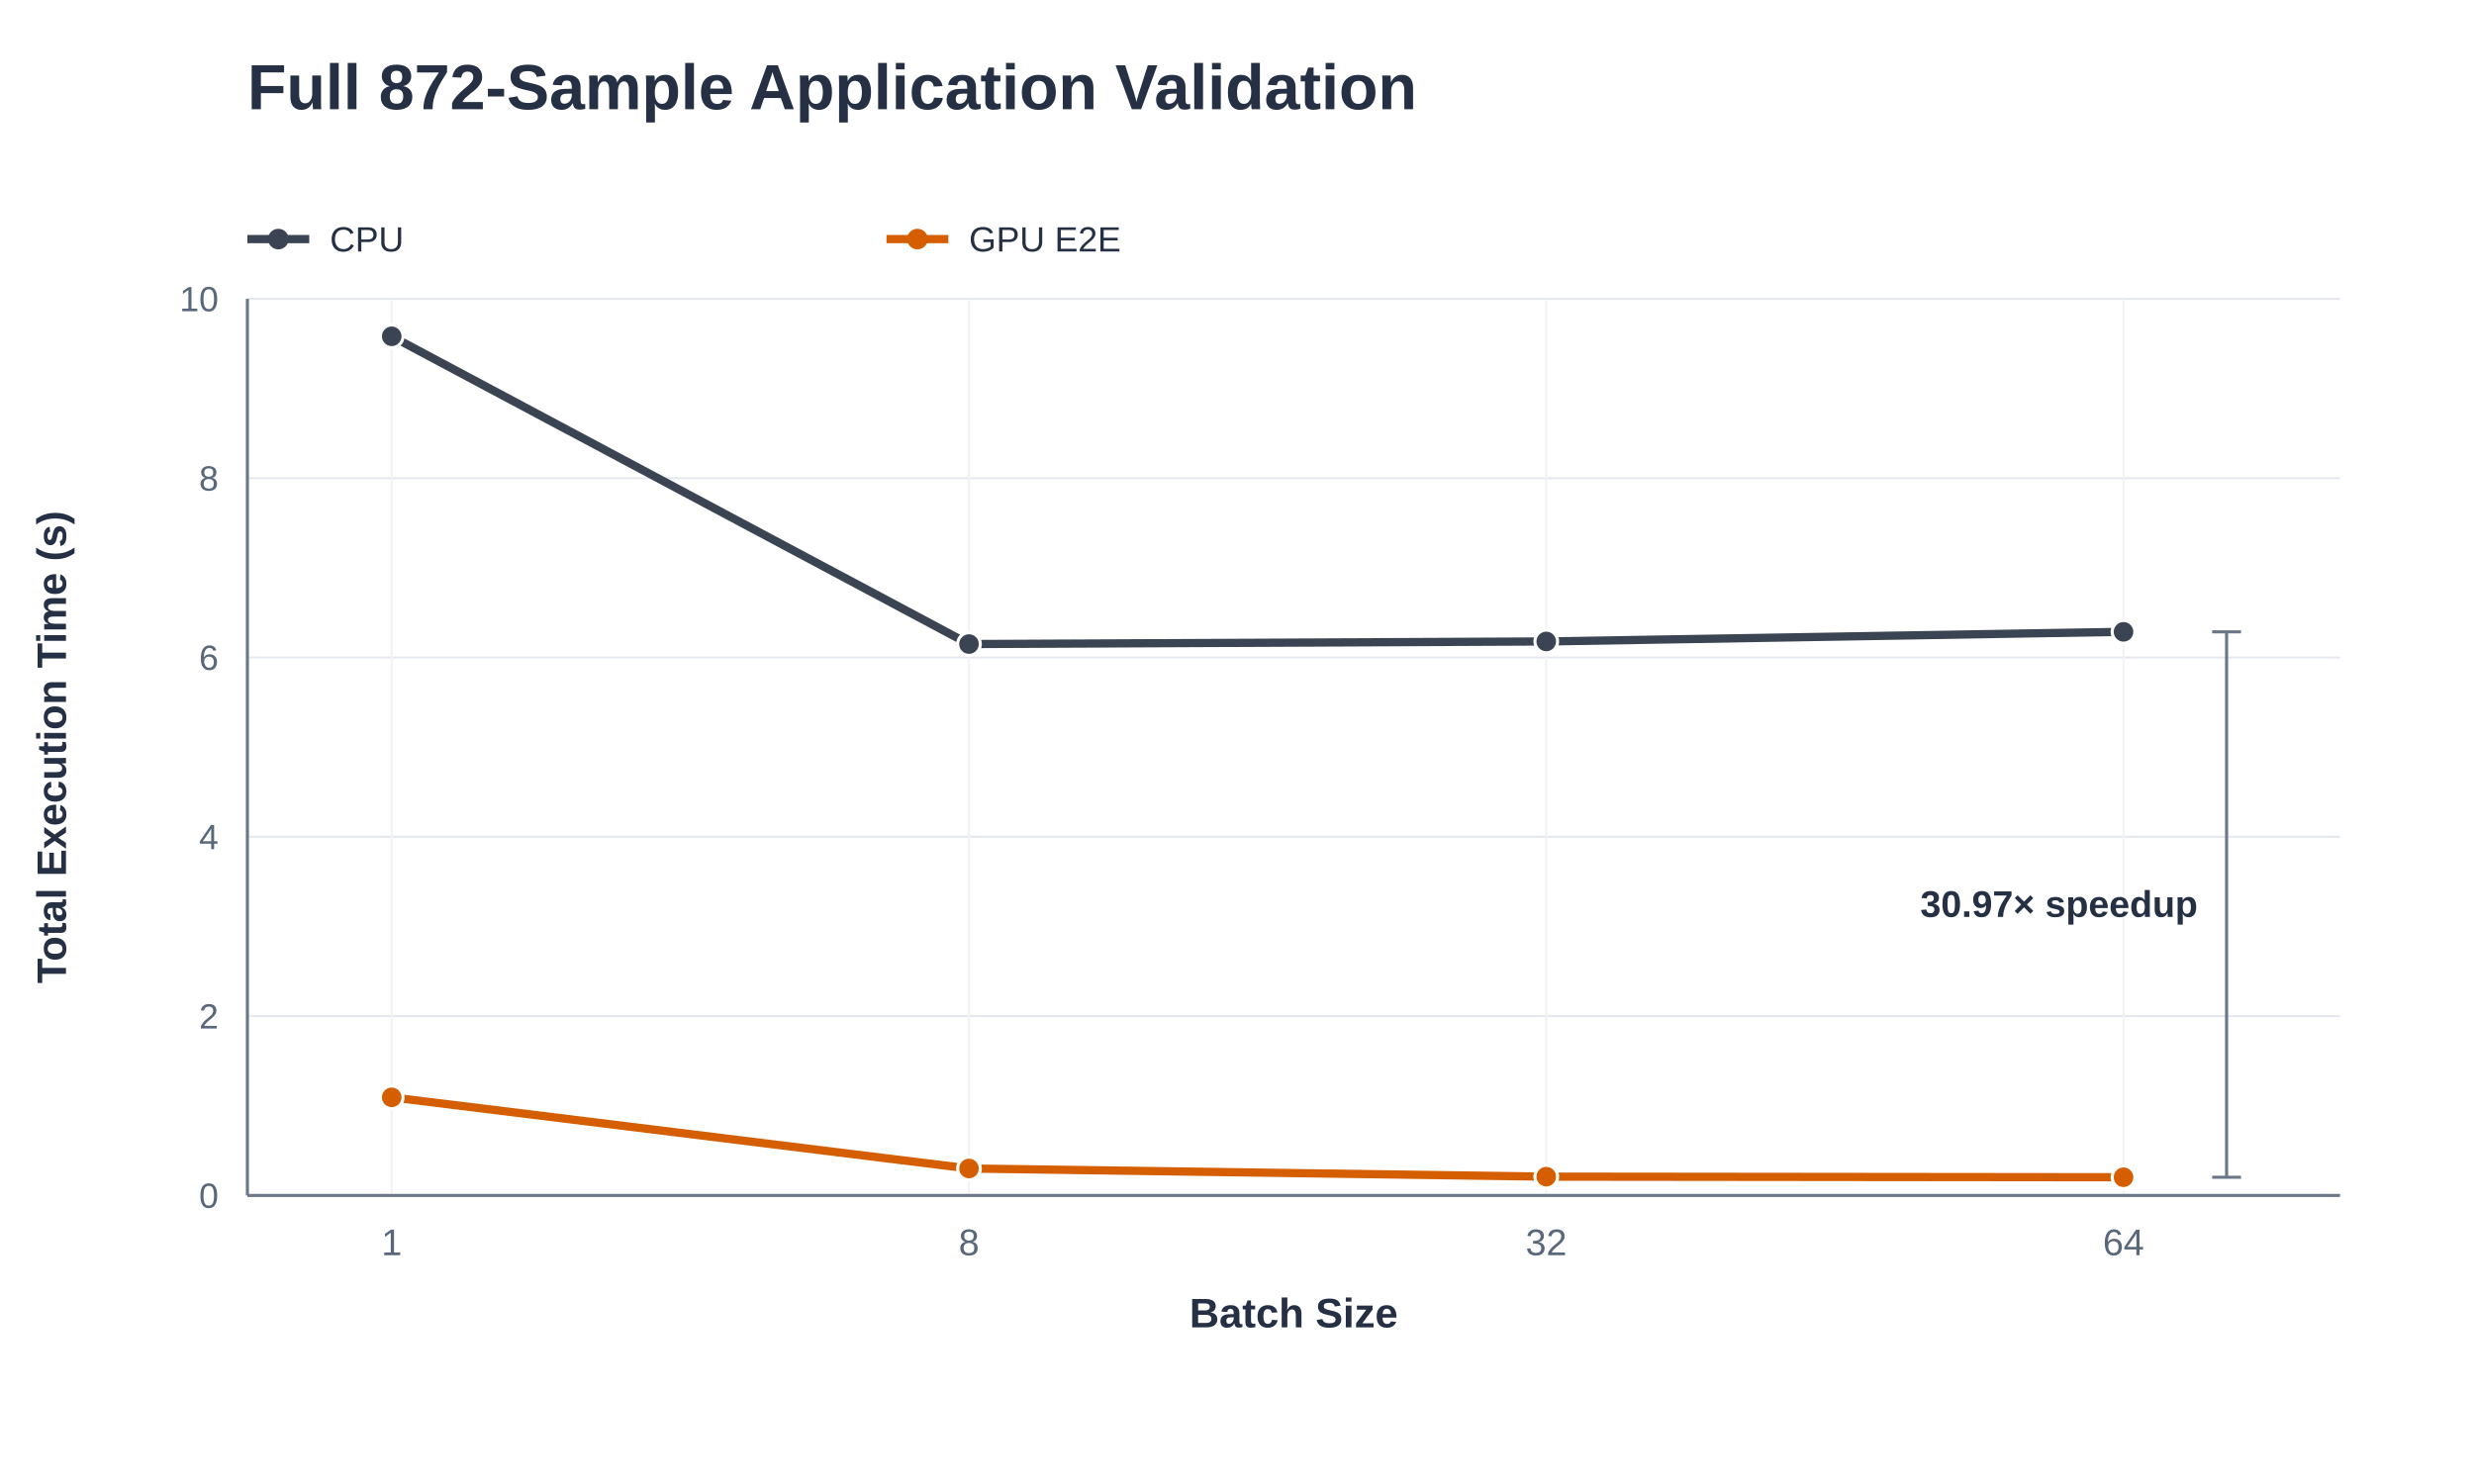
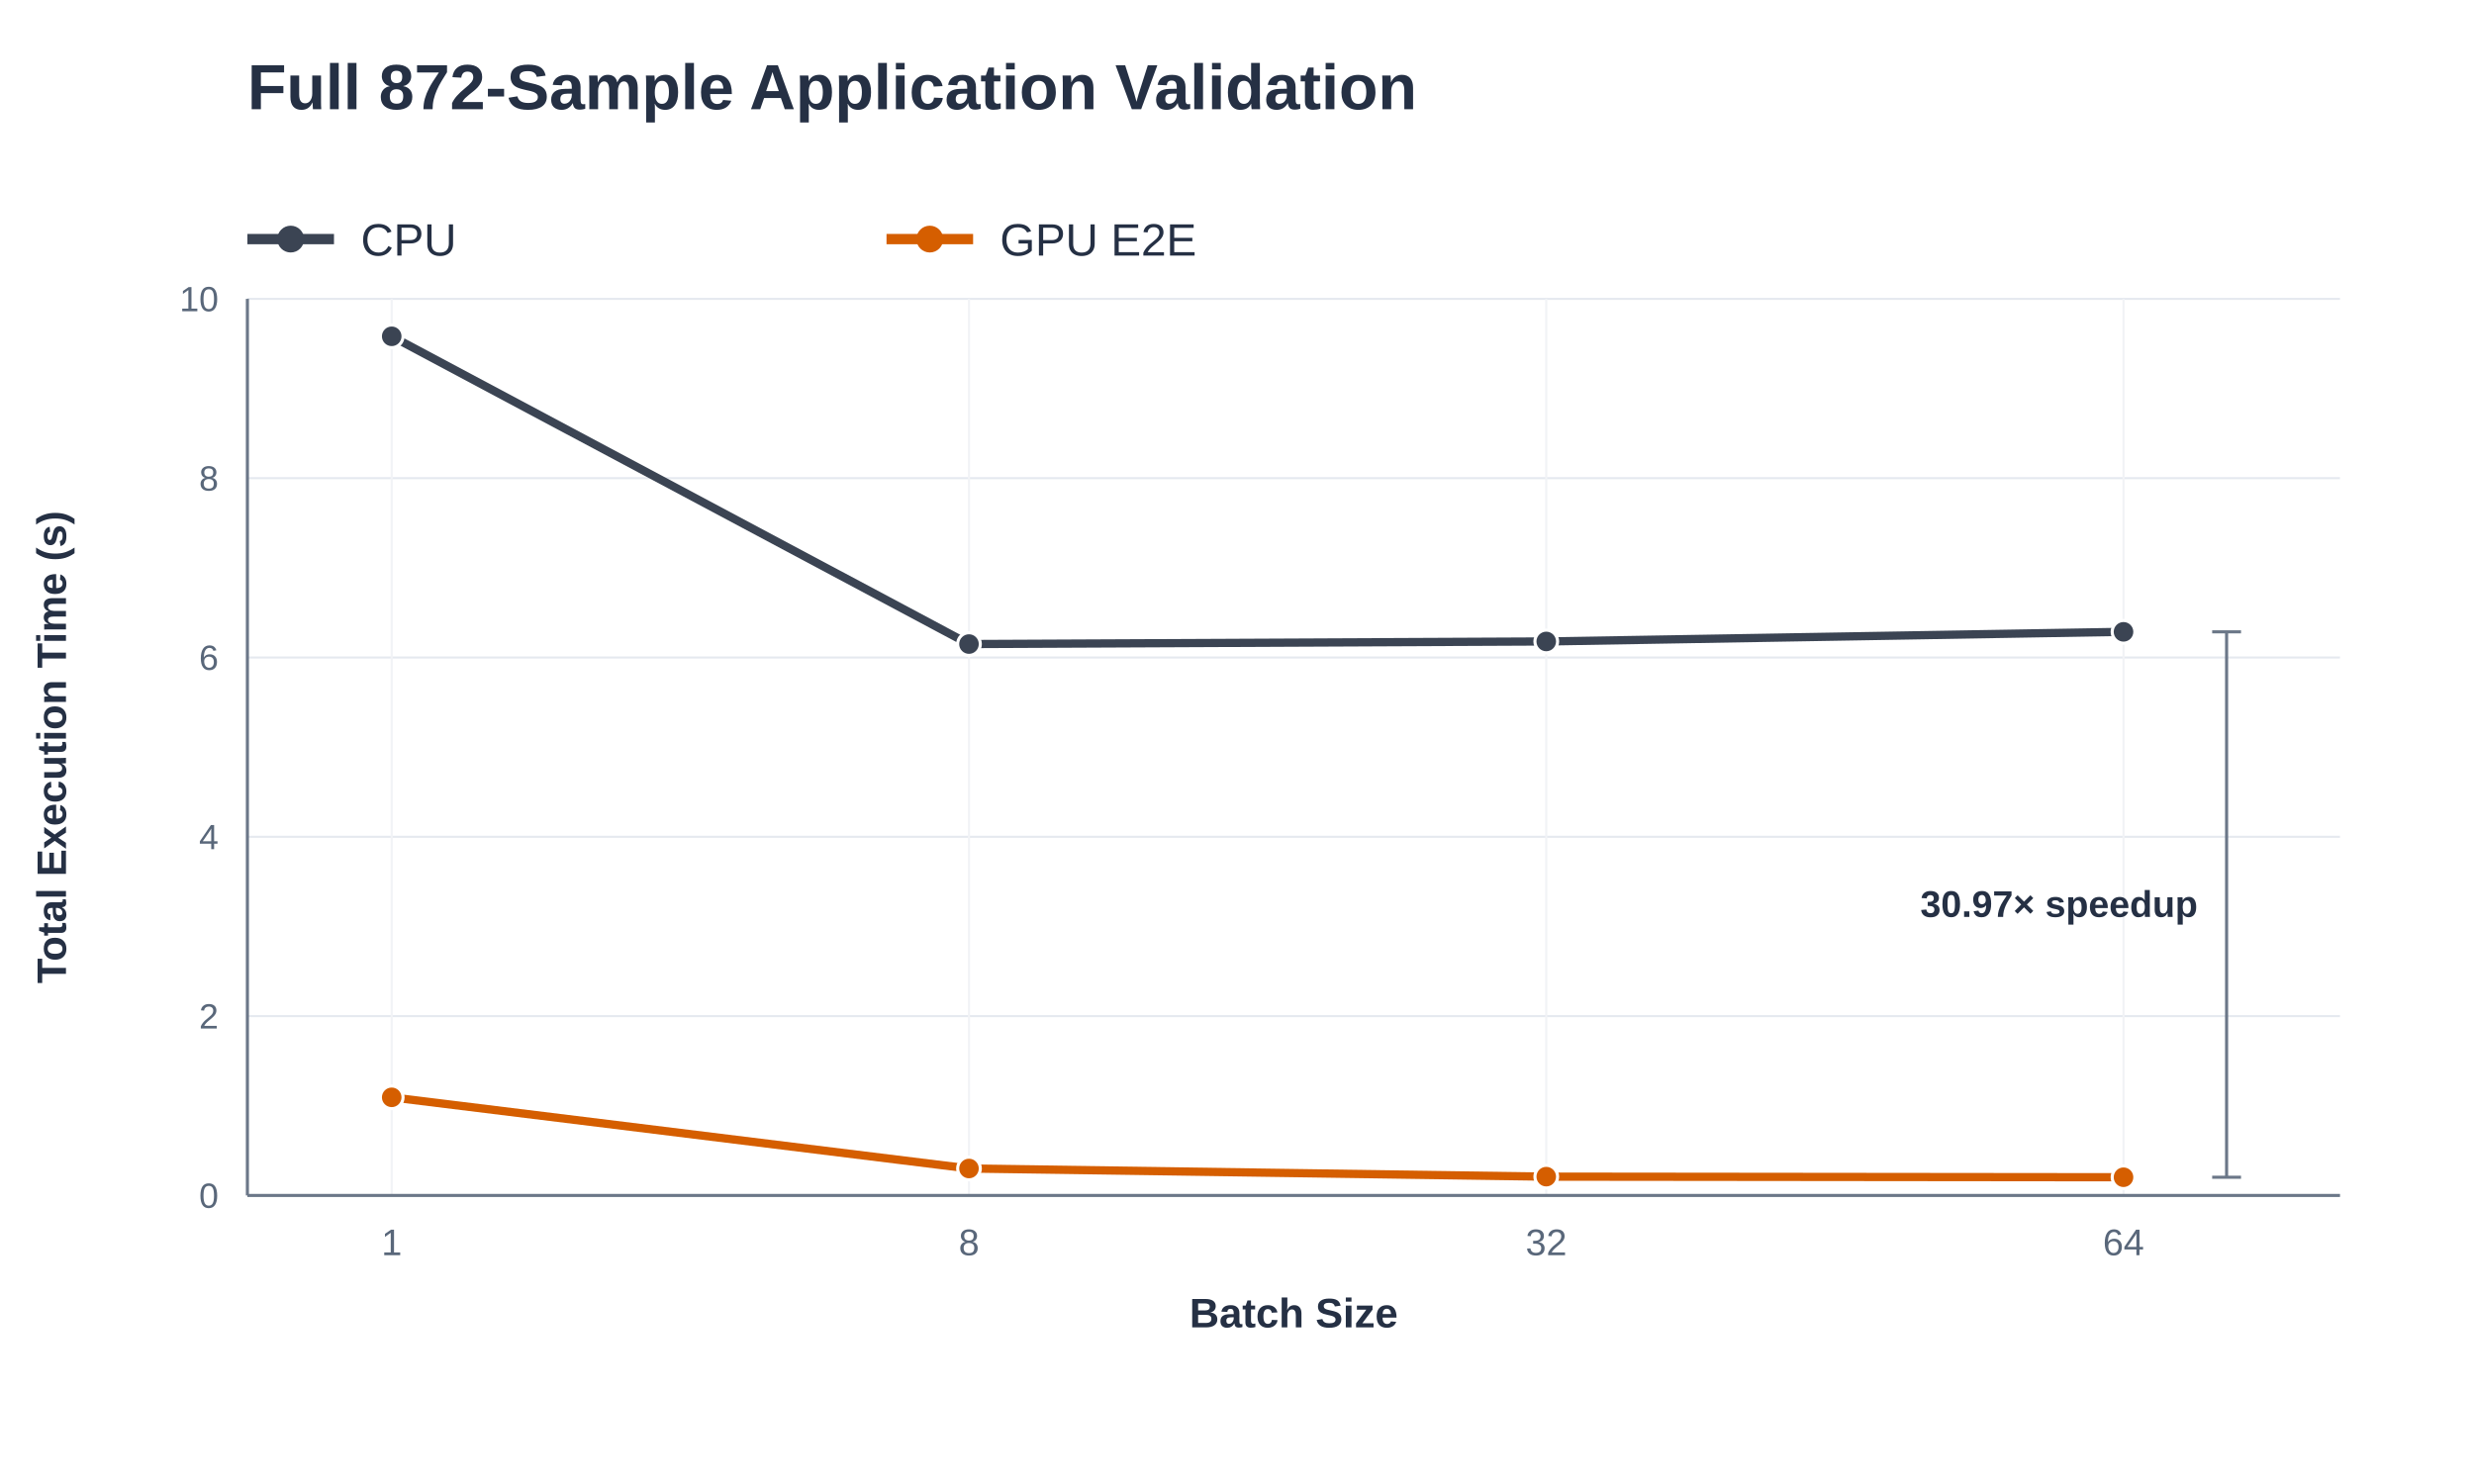
<svg xmlns="http://www.w3.org/2000/svg" width="1200" height="720" viewBox="0 0 1200 720" role="img" aria-label="Full 872-sample SST-2 application CPU and GPU E2E total time">
  <rect width="100%" height="100%" fill="#FFFFFF" />
  <g font-family="Arial, Helvetica, sans-serif">
    <text x="120.00" y="53.00" fill="#253044" font-size="31" font-weight="700" text-anchor="start">Full 872-Sample Application Validation</text>
-     <line x1="120.00" y1="116.00" x2="150.00" y2="116.00" stroke="#3B4453" stroke-width="4" />
-     <circle cx="135" cy="116" r="5" fill="#3B4453" />
-     <text x="160.00" y="122.00" fill="#253044" font-size="17" font-weight="400" text-anchor="start">CPU</text>
-     <line x1="430.00" y1="116.00" x2="460.00" y2="116.00" stroke="#D55E00" stroke-width="4" />
-     <circle cx="445" cy="116" r="5" fill="#D55E00" />
-     <text x="470.00" y="122.00" fill="#253044" font-size="17" font-weight="400" text-anchor="start">GPU E2E</text>
+     <line x1="120.00" y1="116.00" x2="162.00" y2="116.00" stroke="#3B4453" stroke-width="5" />
+     <circle cx="141" cy="116" r="6.5" fill="#3B4453" />
+     <text x="175.00" y="124.00" fill="#253044" font-size="22" font-weight="400" text-anchor="start">CPU</text>
+     <line x1="430.00" y1="116.00" x2="472.00" y2="116.00" stroke="#D55E00" stroke-width="5" />
+     <circle cx="451" cy="116" r="6.5" fill="#D55E00" />
+     <text x="485.00" y="124.00" fill="#253044" font-size="22" font-weight="400" text-anchor="start">GPU E2E</text>
    <line x1="120.00" y1="580.00" x2="1135.00" y2="580.00" stroke="#E5E9EF" stroke-width="1.0" />
    <text x="106.00" y="586.00" fill="#59677A" font-size="17" font-weight="400" text-anchor="end">0</text>
    <line x1="120.00" y1="493.00" x2="1135.00" y2="493.00" stroke="#E5E9EF" stroke-width="1.0" />
    <text x="106.00" y="499.00" fill="#59677A" font-size="17" font-weight="400" text-anchor="end">2</text>
    <line x1="120.00" y1="406.00" x2="1135.00" y2="406.00" stroke="#E5E9EF" stroke-width="1.0" />
    <text x="106.00" y="412.00" fill="#59677A" font-size="17" font-weight="400" text-anchor="end">4</text>
    <line x1="120.00" y1="319.00" x2="1135.00" y2="319.00" stroke="#E5E9EF" stroke-width="1.0" />
    <text x="106.00" y="325.00" fill="#59677A" font-size="17" font-weight="400" text-anchor="end">6</text>
    <line x1="120.00" y1="232.00" x2="1135.00" y2="232.00" stroke="#E5E9EF" stroke-width="1.0" />
    <text x="106.00" y="238.00" fill="#59677A" font-size="17" font-weight="400" text-anchor="end">8</text>
    <line x1="120.00" y1="145.00" x2="1135.00" y2="145.00" stroke="#E5E9EF" stroke-width="1.0" />
    <text x="106.00" y="151.00" fill="#59677A" font-size="17" font-weight="400" text-anchor="end">10</text>
    <line x1="190.00" y1="145.00" x2="190.00" y2="580.00" stroke="#F1F3F6" stroke-width="1.0" />
    <text x="190.00" y="609.00" fill="#59677A" font-size="18" font-weight="400" text-anchor="middle">1</text>
    <line x1="470.00" y1="145.00" x2="470.00" y2="580.00" stroke="#F1F3F6" stroke-width="1.0" />
    <text x="470.00" y="609.00" fill="#59677A" font-size="18" font-weight="400" text-anchor="middle">8</text>
    <line x1="750.00" y1="145.00" x2="750.00" y2="580.00" stroke="#F1F3F6" stroke-width="1.0" />
    <text x="750.00" y="609.00" fill="#59677A" font-size="18" font-weight="400" text-anchor="middle">32</text>
    <line x1="1030.00" y1="145.00" x2="1030.00" y2="580.00" stroke="#F1F3F6" stroke-width="1.0" />
    <text x="1030.00" y="609.00" fill="#59677A" font-size="18" font-weight="400" text-anchor="middle">64</text>
    <line x1="120.00" y1="145.00" x2="120.00" y2="580.00" stroke="#6B7788" stroke-width="1.5" />
    <line x1="120.00" y1="580.00" x2="1135.00" y2="580.00" stroke="#6B7788" stroke-width="1.5" />
    <text x="627.50" y="644.00" fill="#253044" font-size="20" font-weight="600" text-anchor="middle">Batch Size</text>
    <text x="0.00" y="0.00" fill="#253044" font-size="20" font-weight="600" text-anchor="middle" transform="translate(32 362.5) rotate(-90)">Total Execution Time (s)</text>
    <polyline points="190.00,163.17 470.00,312.48 750.00,311.22 1030.00,306.55" fill="none" stroke="#3B4453" stroke-width="4" stroke-linecap="round" stroke-linejoin="round" />
    <circle cx="190.00" cy="163.17" r="5.5" fill="#3B4453" stroke="white" stroke-width="1.5" />
    <circle cx="470.00" cy="312.48" r="5.5" fill="#3B4453" stroke="white" stroke-width="1.5" />
    <circle cx="750.00" cy="311.22" r="5.5" fill="#3B4453" stroke="white" stroke-width="1.5" />
    <circle cx="1030.00" cy="306.55" r="5.5" fill="#3B4453" stroke="white" stroke-width="1.5" />
    <polyline points="190.00,532.40 470.00,566.93 750.00,570.88 1030.00,571.17" fill="none" stroke="#D55E00" stroke-width="4" stroke-linecap="round" stroke-linejoin="round" />
    <circle cx="190.00" cy="532.40" r="5.5" fill="#D55E00" stroke="white" stroke-width="1.5" />
    <circle cx="470.00" cy="566.93" r="5.5" fill="#D55E00" stroke="white" stroke-width="1.5" />
    <circle cx="750.00" cy="570.88" r="5.5" fill="#D55E00" stroke="white" stroke-width="1.5" />
    <circle cx="1030.00" cy="571.17" r="5.5" fill="#D55E00" stroke="white" stroke-width="1.5" />
    <line x1="1080.00" y1="306.55" x2="1080.00" y2="571.17" stroke="#6B7788" stroke-width="1.5" />
    <line x1="1073.00" y1="306.55" x2="1087.00" y2="306.55" stroke="#6B7788" stroke-width="1.5" />
    <line x1="1073.00" y1="571.17" x2="1087.00" y2="571.17" stroke="#6B7788" stroke-width="1.5" />
    <text x="1066.00" y="444.86" fill="#253044" font-size="18" font-weight="600" text-anchor="end">30.97× speedup</text>
  </g>
</svg>
